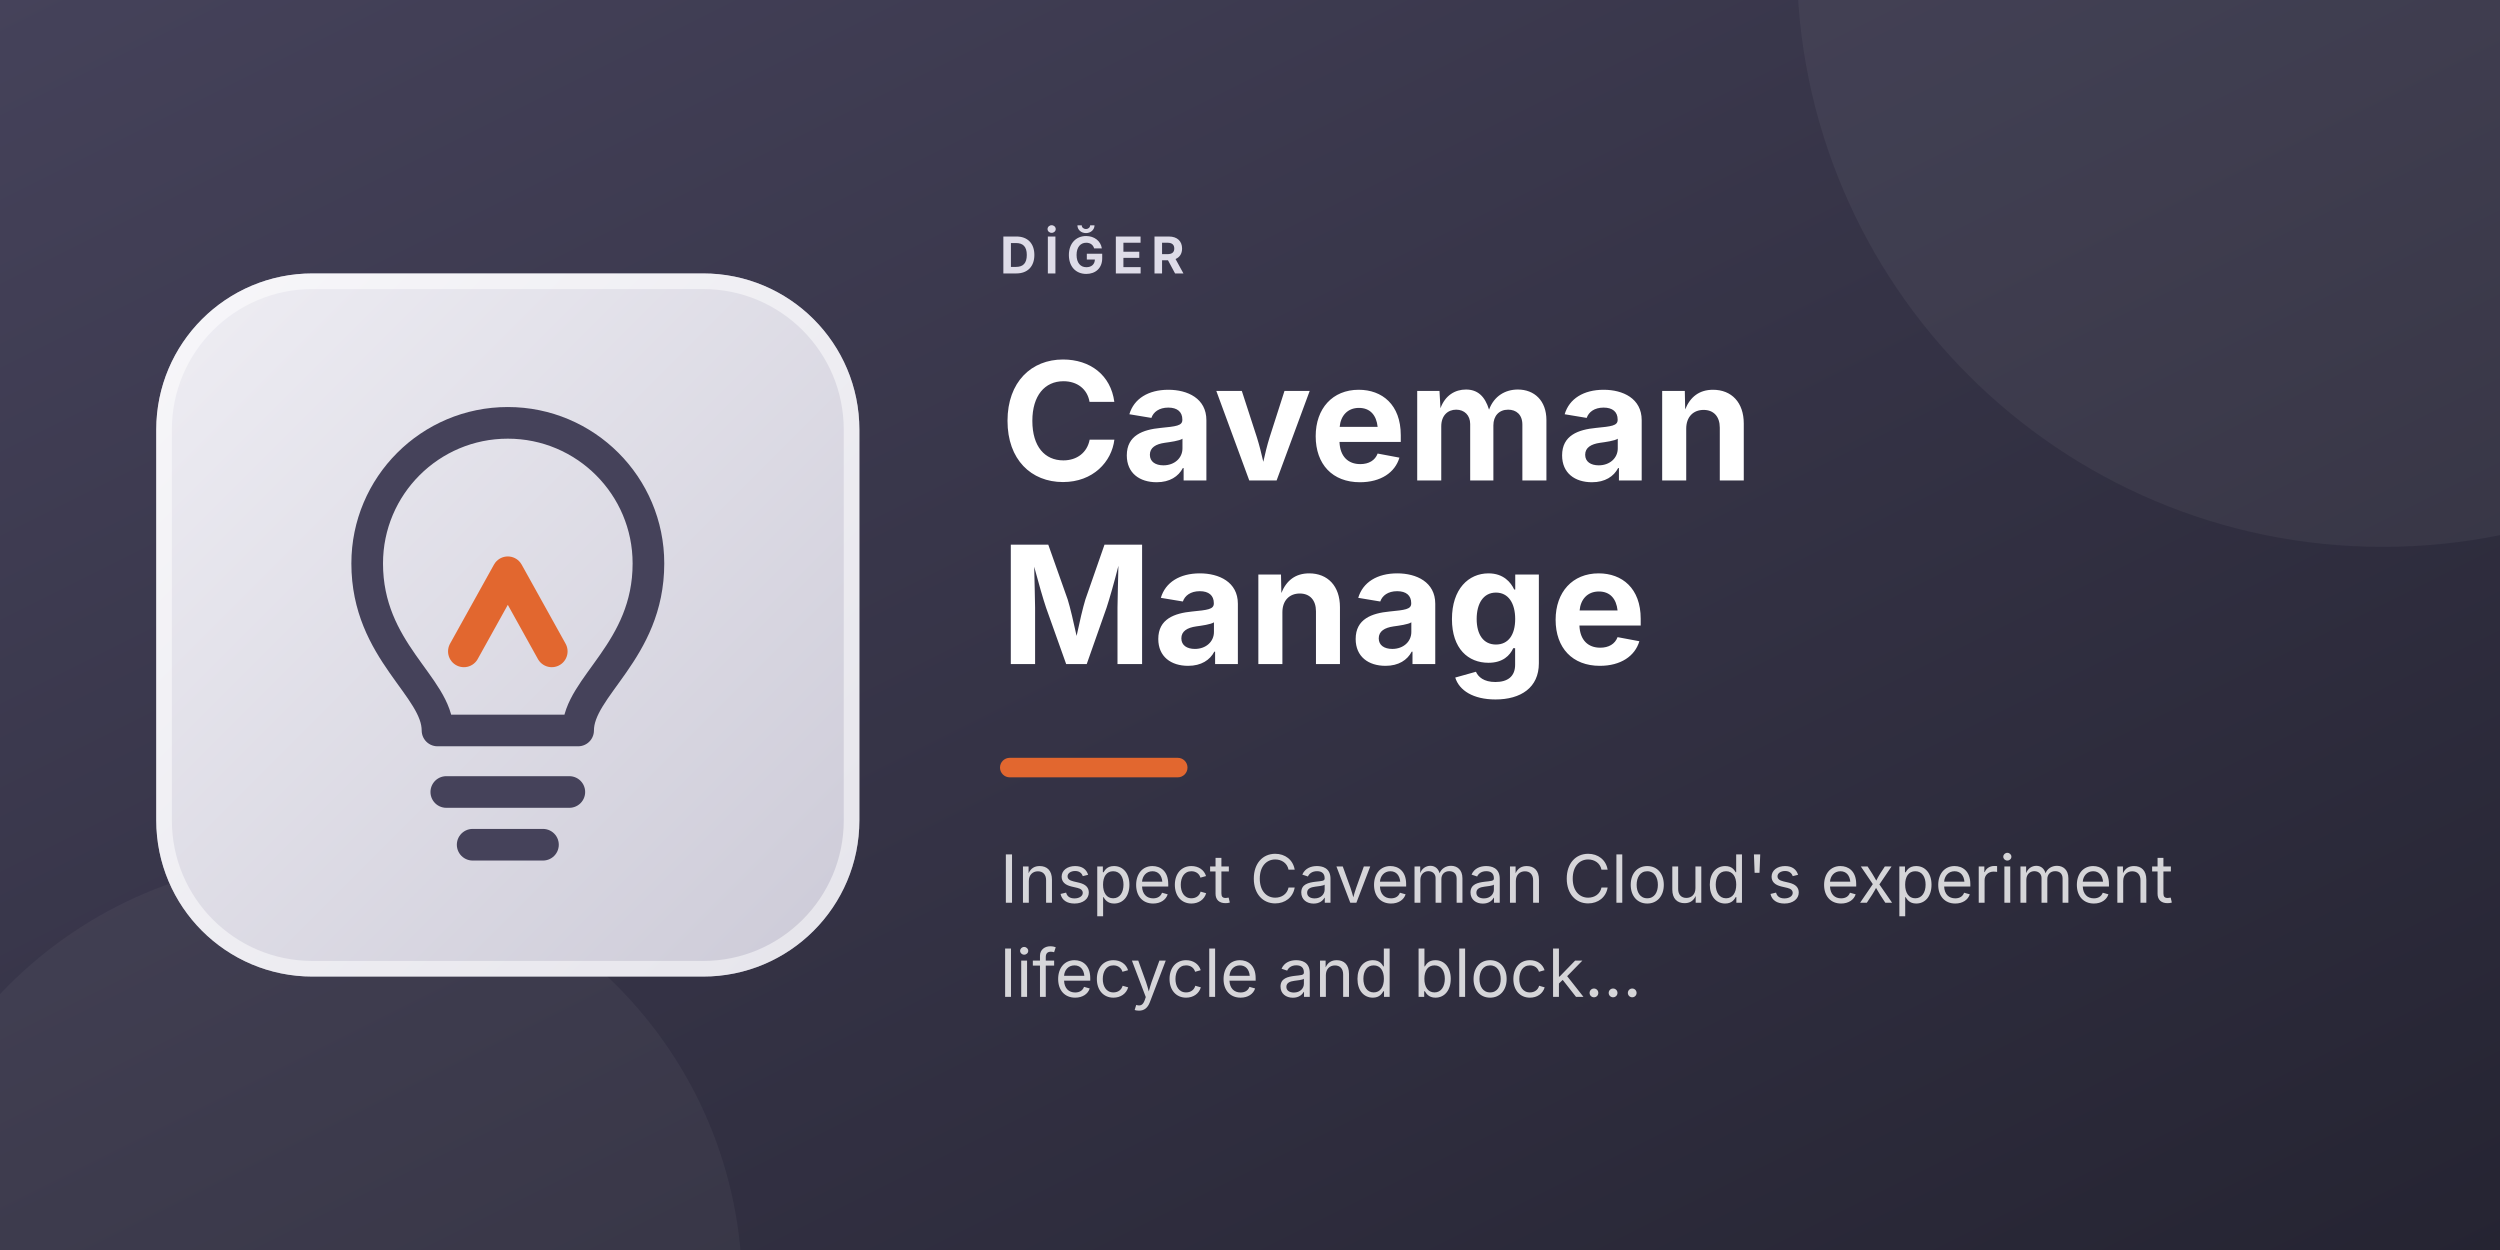
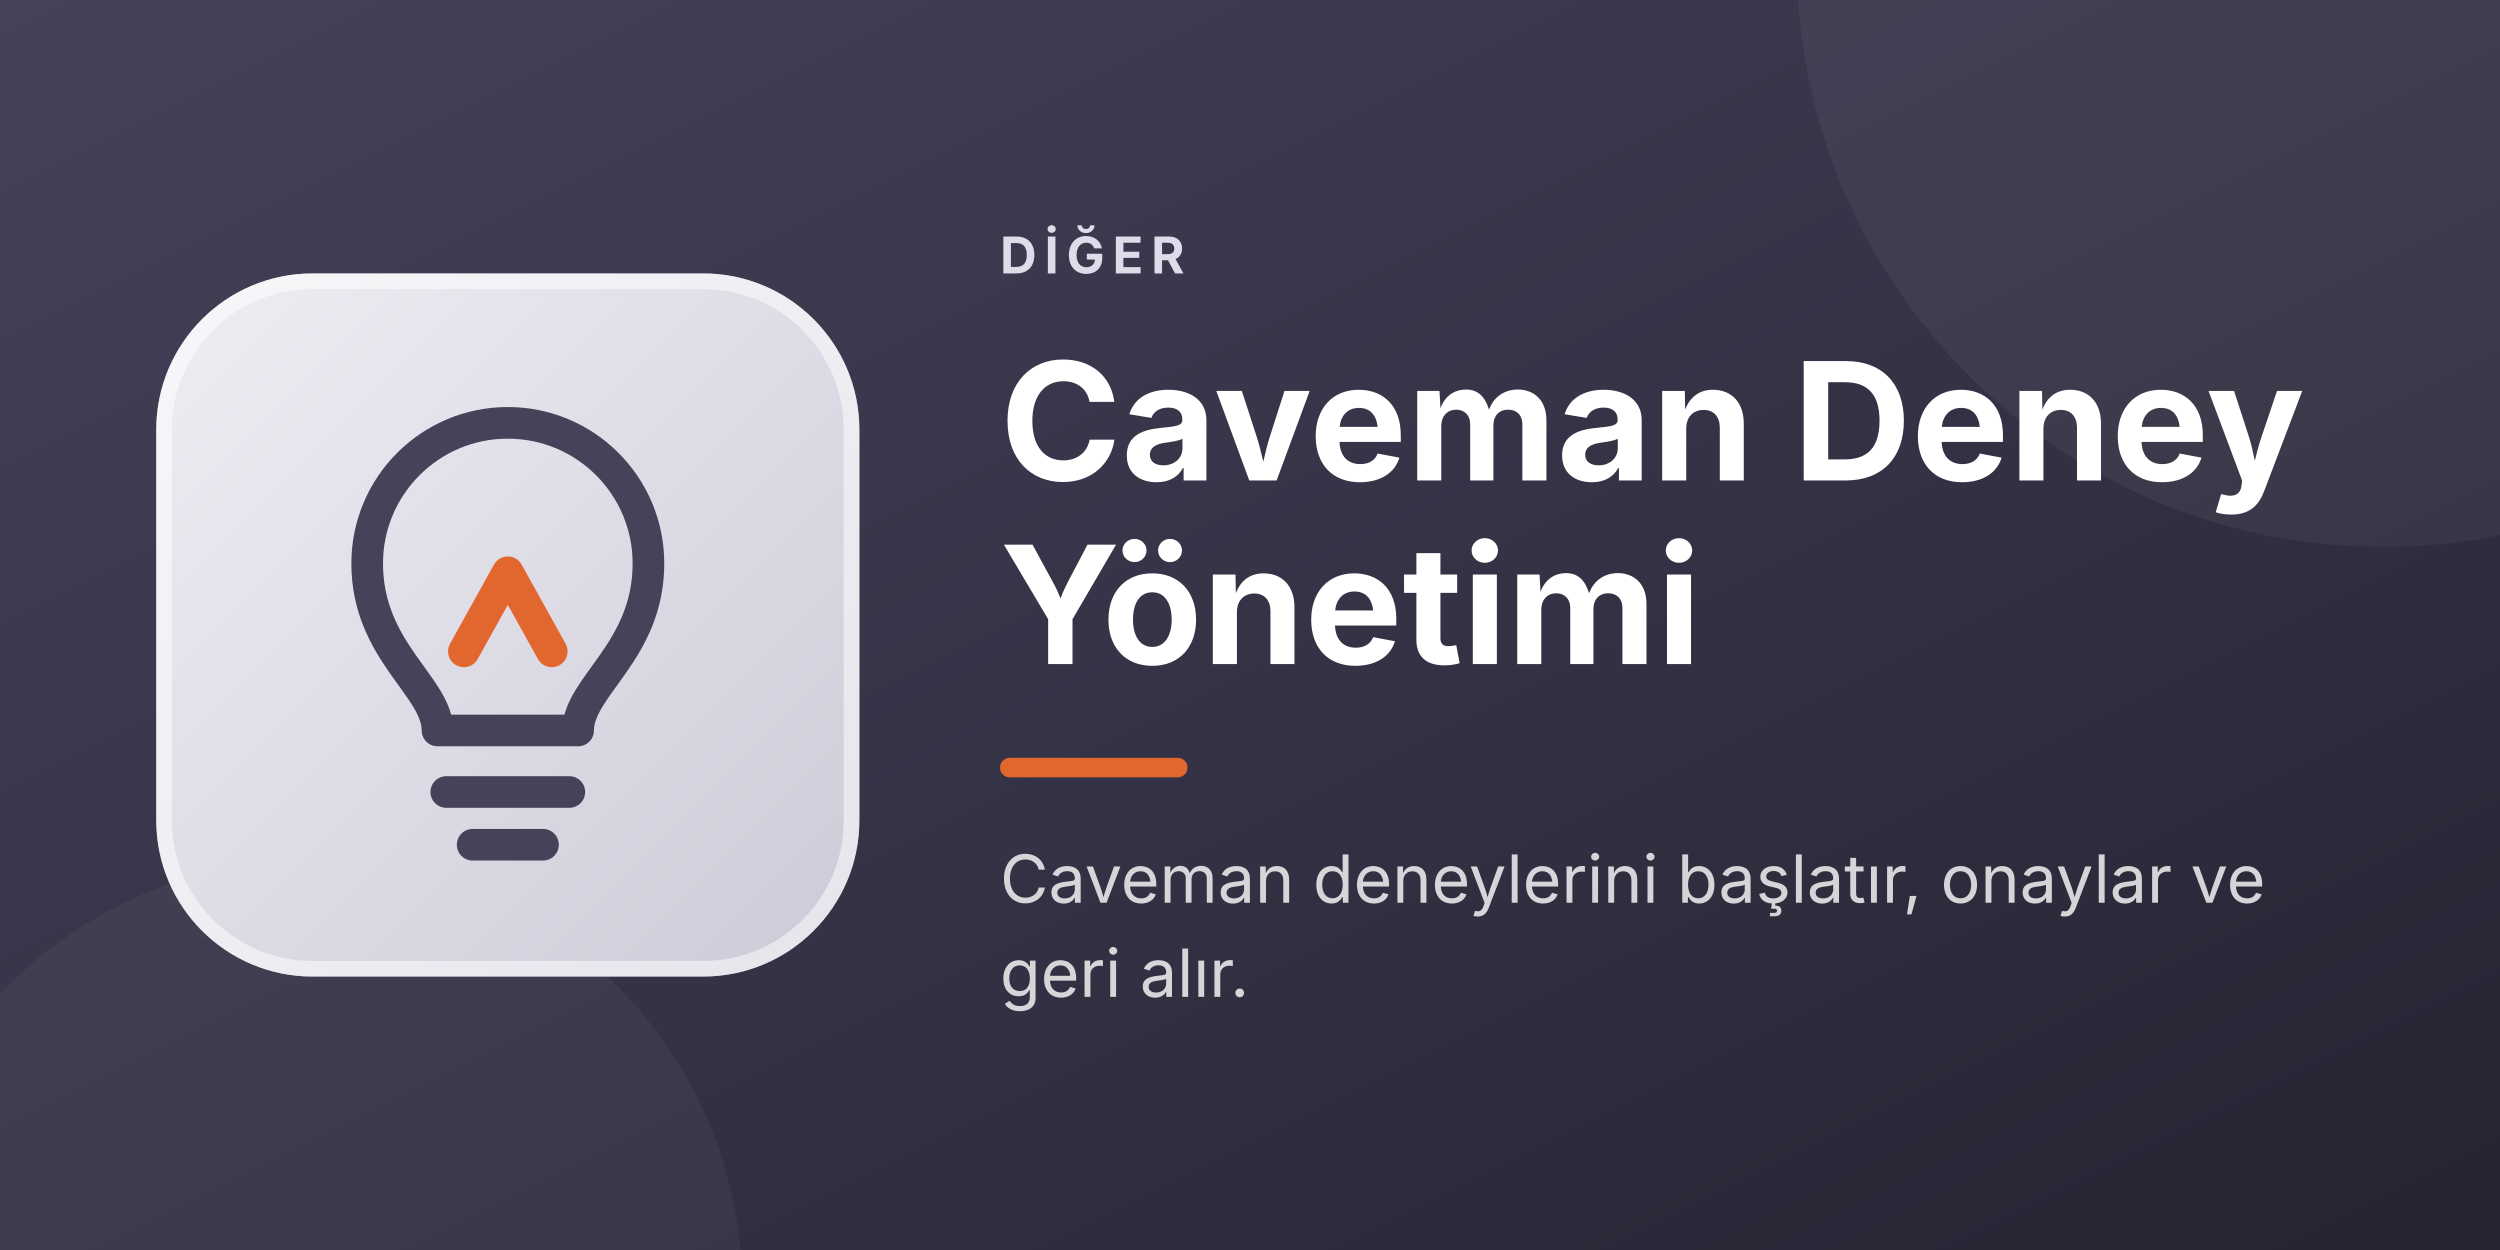
- <svg xmlns="http://www.w3.org/2000/svg" viewBox="0 0 640 320" width="640" height="320" role="img" aria-label="Caveman Manage">
+ <svg xmlns="http://www.w3.org/2000/svg" viewBox="0 0 640 320" width="640" height="320" role="img" aria-label="Caveman Deney Yönetimi">
  <defs>
    <linearGradient id="kp-caveman-manage" x1="0" y1="0" x2="1" y2="1">
      <stop offset="0" stop-color="#45425a" />
      <stop offset="1" stop-color="#252432" />
    </linearGradient>
    <linearGradient id="kt-caveman-manage" x1="0" y1="0" x2="1" y2="1">
      <stop offset="0" stop-color="#efeef4" />
      <stop offset="1" stop-color="#cccad7" />
    </linearGradient>
  </defs>
  <rect width="640" height="320" fill="url(#kp-caveman-manage)" />
  <circle cx="610" cy="-10" r="150" fill="#ffffff" fill-opacity=".05" />
  <circle cx="80" cy="330" r="110" fill="#ffffff" fill-opacity=".04" />
  <rect x="40" y="70" width="180" height="180" rx="40" fill="url(#kt-caveman-manage)" />
  <rect x="42" y="72" width="176" height="176" rx="38" fill="none" stroke="#ffffff" stroke-opacity=".5" stroke-width="4" />
  <g transform="translate(58 88) scale(2.25)" fill="none" stroke-width="3.6" stroke-linecap="round" stroke-linejoin="round">
    <g stroke="#45425a">
      <path d="M24 44c0-5-8-9-8-19a16 16 0 0 1 32 0c0 10-8 14-8 19z" />
      <path d="M25 51h14M28 57h8" />
    </g>
    <g stroke="#e2672f">
      <path d="M27 35l5-9 5 9" />
    </g>
  </g>
  <g font-family="Space Grotesk, Inter, Segoe UI, sans-serif">
    <text x="256" y="70" font-size="13" font-weight="700" letter-spacing="2" fill="#dedce8">DİĞER</text>
    <text x="256" y="86" font-size="42" font-weight="700" fill="#ffffff">
-       <tspan x="256" dy="37.0">Caveman</tspan>
-       <tspan x="256" dy="47.0">Manage</tspan>
+       <tspan x="256" dy="37.0">Caveman Deney</tspan>
+       <tspan x="256" dy="47.0">Yönetimi</tspan>
    </text>
    <rect x="256" y="194" width="48" height="5" rx="2.5" fill="#e2672f" />
    <text x="256" y="215" font-size="17" fill="#ffffff" fill-opacity=".8">
-       <tspan x="256" dy="16.1">Inspect Caveman Cloud's experiment</tspan>
-       <tspan x="256" dy="24.1">lifecycle and block…</tspan>
+       <tspan x="256" dy="16.1">Caveman deneylerini başlatır, onaylar ve</tspan>
+       <tspan x="256" dy="24.1">geri alır.</tspan>
    </text>
  </g>
</svg>
